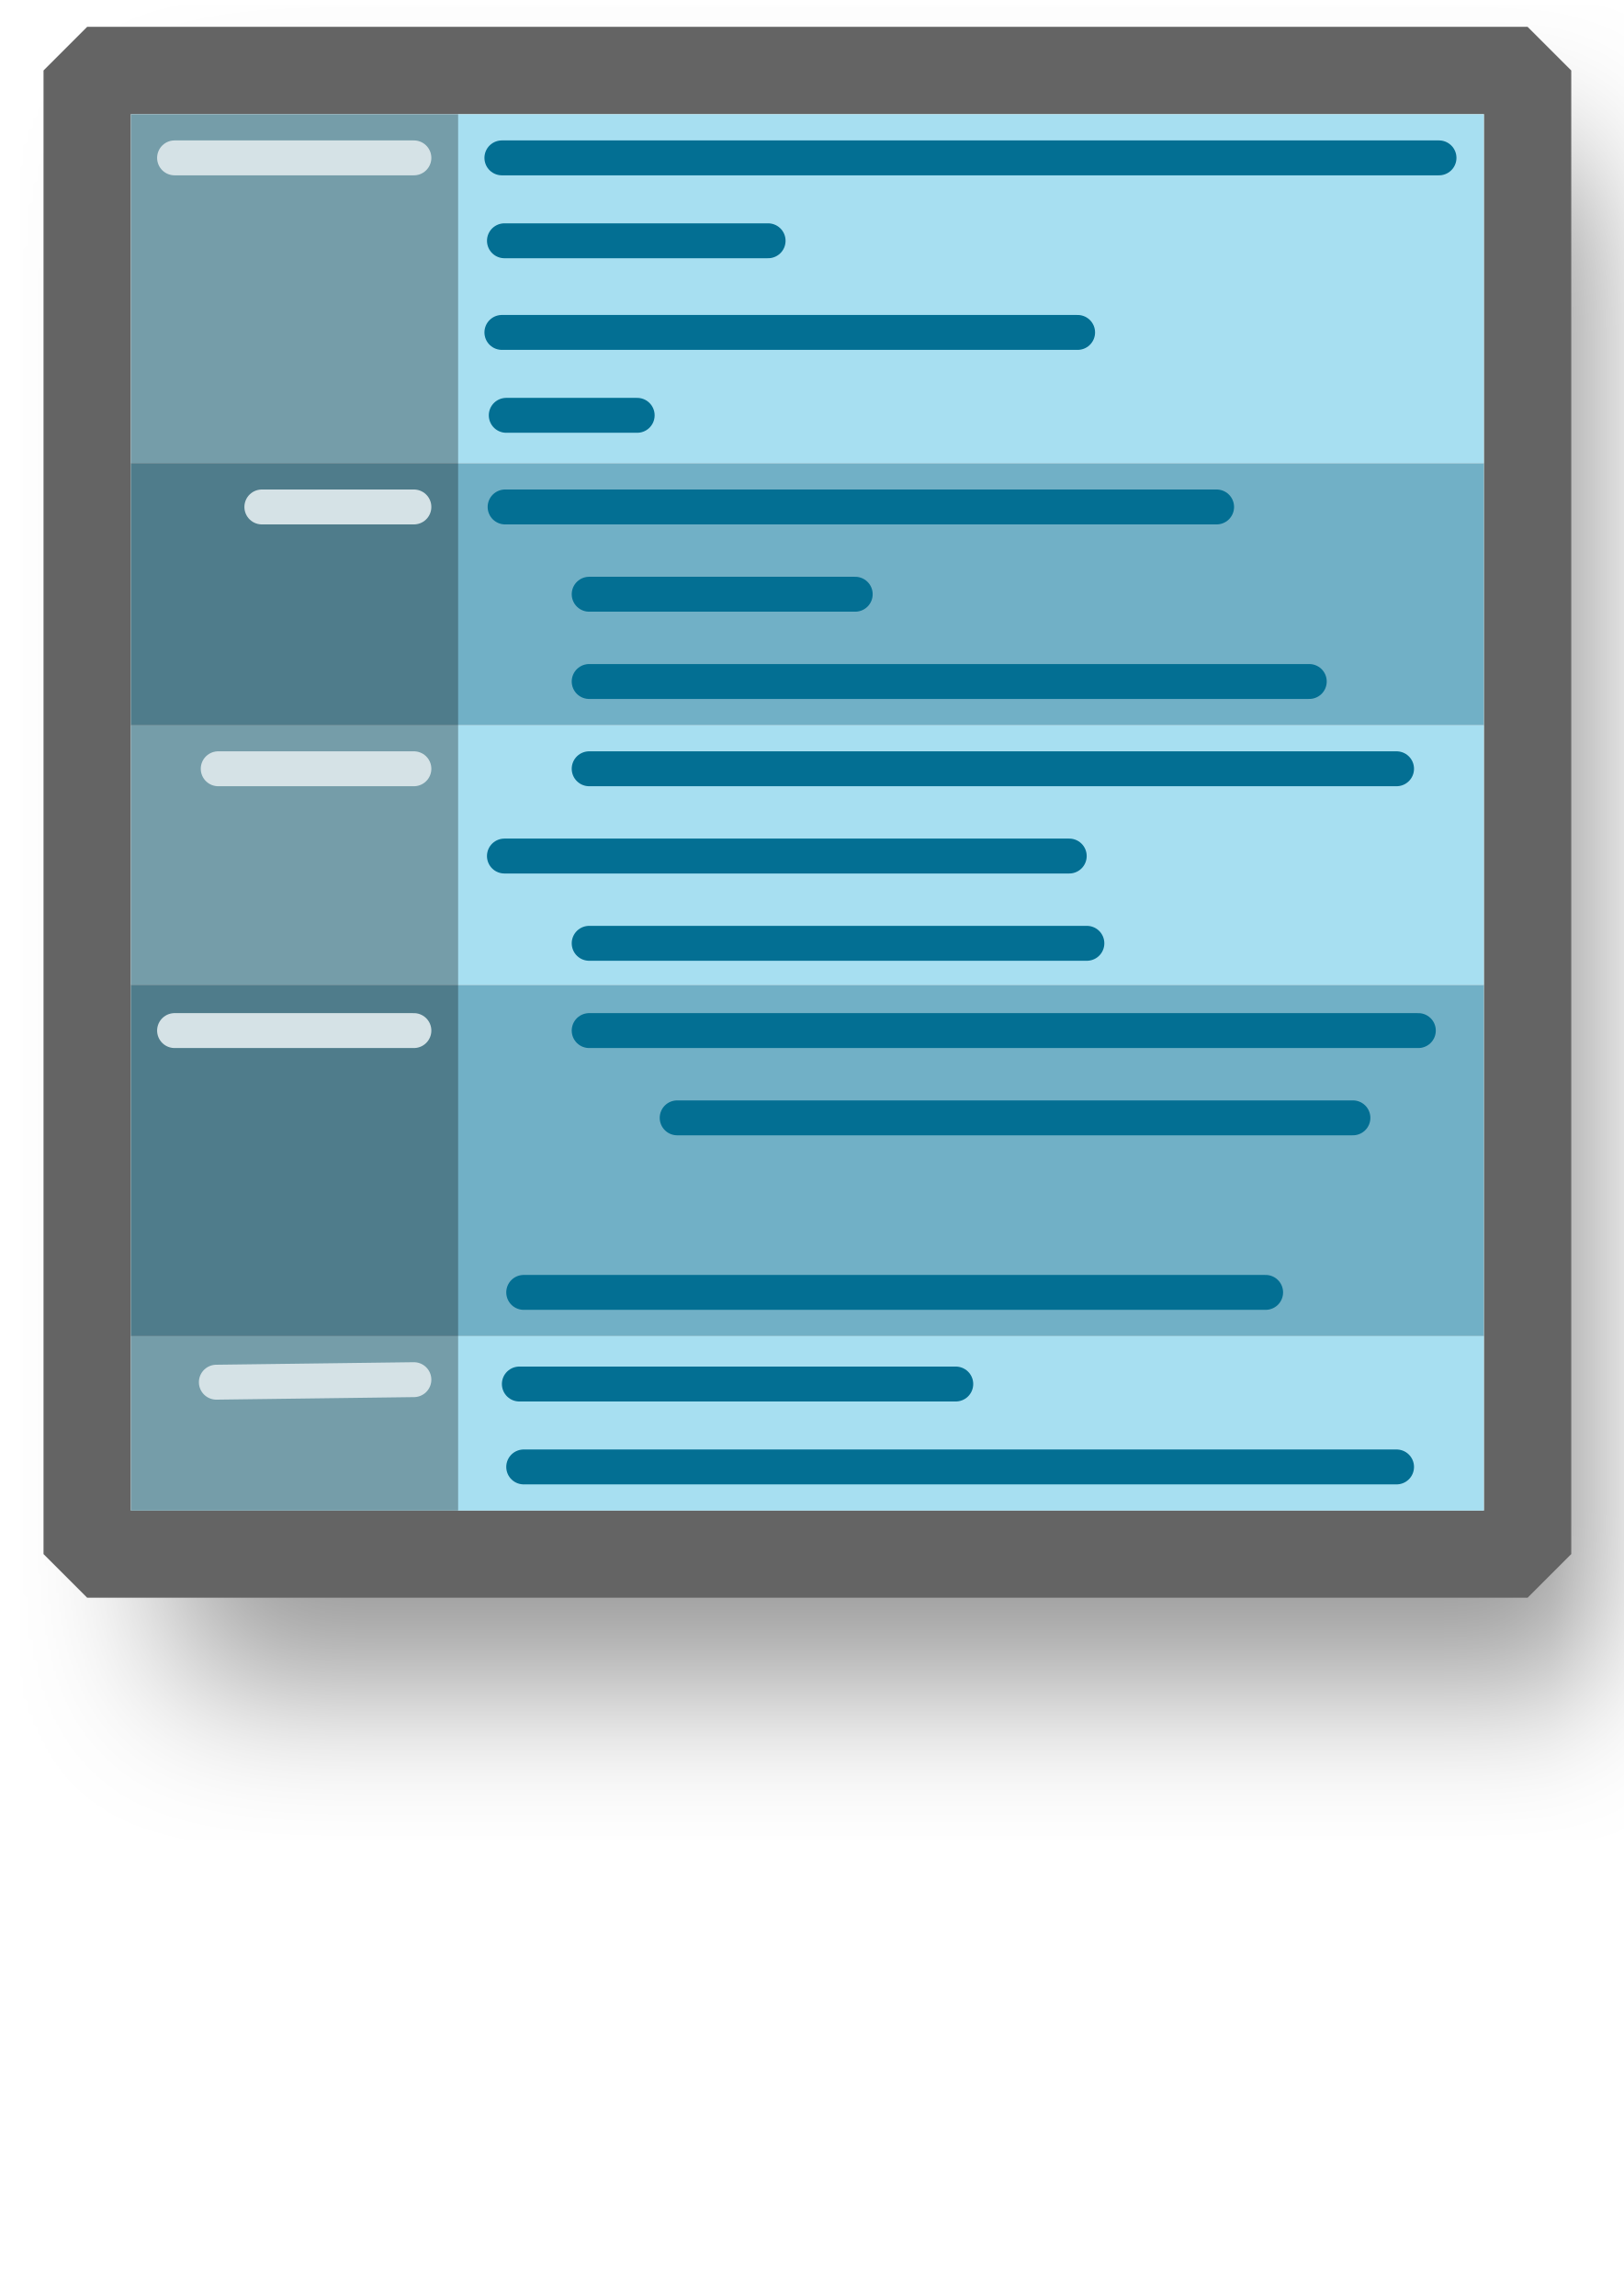
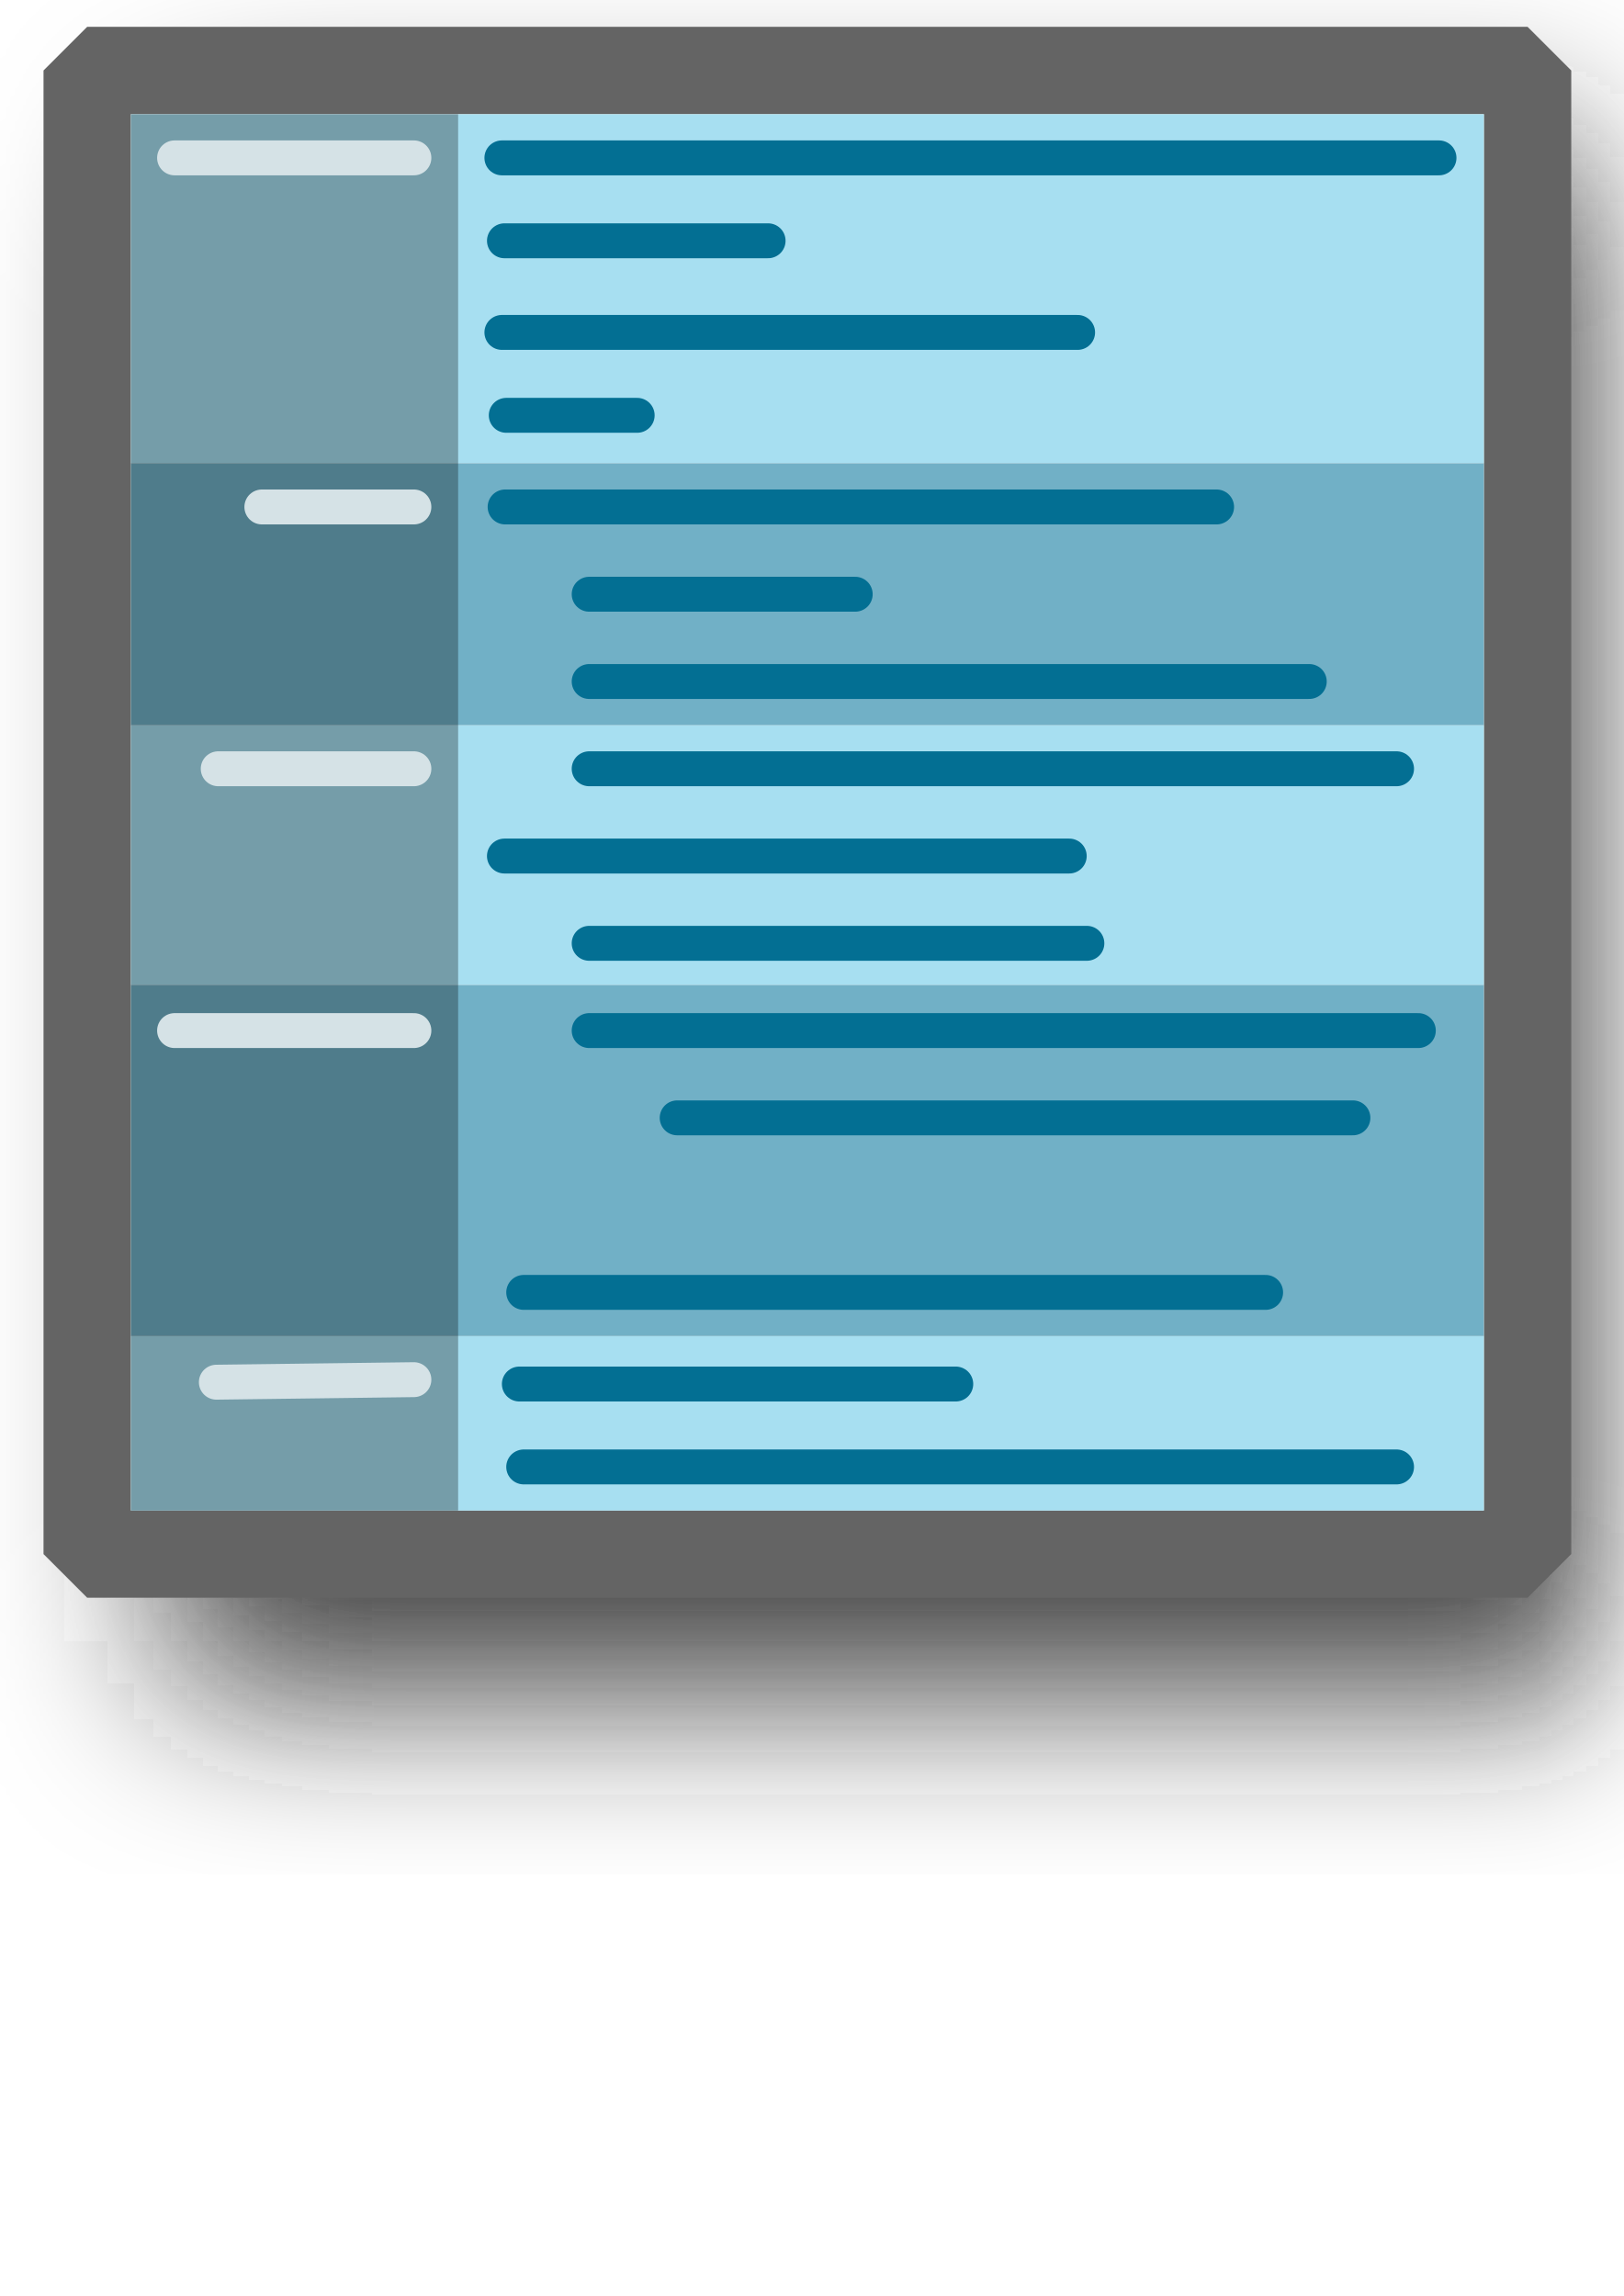
<svg xmlns="http://www.w3.org/2000/svg" width="744.094" height="1052.362" id="svg4210">
  <defs id="defs4212">
    <marker orient="auto" refY="0.0" refX="0.0" id="TriangleOutL" style="overflow:visible">
      <path id="path4417" d="M 5.77,0.0 L -2.88,5.0 L -2.88,-5.0 L 5.77,0.0 z " style="fill-rule:evenodd;stroke:#000000;stroke-width:1.0pt;marker-start:none" transform="scale(0.8)" />
    </marker>
    <marker orient="auto" refY="0.0" refX="0.0" id="SemiCircleIn" style="overflow:visible">
      <path id="path4435" d="M -0.375,-0.046 C -0.375,2.714 1.865,4.954 4.625,4.954 L 4.625,-5.046 C 1.865,-5.046 -0.375,-2.806 -0.375,-0.046 z " style="fill-rule:evenodd;stroke:#000000;stroke-width:1.0pt;marker-start:none;marker-end:none" transform="scale(0.6)" />
    </marker>
    <marker orient="auto" refY="0.0" refX="0.0" id="Arrow2Mstart" style="overflow:visible">
      <path id="path4343" style="font-size:12.0;fill-rule:evenodd;stroke-width:0.625;stroke-linejoin:round" d="M 8.719,4.034 L -2.207,0.016 L 8.719,-4.002 C 6.973,-1.63 6.983,1.616 8.719,4.034 z " transform="scale(0.6) translate(0,0)" />
    </marker>
    <marker orient="auto" refY="0.0" refX="0.0" id="Arrow2Lstart" style="overflow:visible">
      <path id="path4337" style="font-size:12.0;fill-rule:evenodd;stroke-width:0.625;stroke-linejoin:round" d="M 8.719,4.034 L -2.207,0.016 L 8.719,-4.002 C 6.973,-1.63 6.983,1.616 8.719,4.034 z " transform="scale(1.1) translate(1,0)" />
    </marker>
    <marker orient="auto" refY="0.0" refX="0.0" id="Arrow1Lstart" style="overflow:visible">
      <path id="path4319" d="M 0.0,0.0 L 5.0,-5.0 L -12.5,0.0 L 5.0,5.0 L 0.0,0.0 z " style="fill-rule:evenodd;stroke:#000000;stroke-width:1.0pt;marker-start:none" transform="scale(0.8) translate(12.5,0)" />
    </marker>
-     <filter x="-0.122" width="1.244" y="-0.118" height="1.237" id="filter3438">
-       <feGaussianBlur stdDeviation="34.503" id="feGaussianBlur3440" />
+     <filter x="-0.146" width="1.292" y="-0.142" height="1.284" id="filter3409">
+       <feGaussianBlur stdDeviation="41.403" id="feGaussianBlur3411" />
    </filter>
  </defs>
  <g id="layer1">
    <rect style="opacity:1;fill:none;fill-opacity:1;stroke:none;stroke-width:20;stroke-linecap:round;stroke-linejoin:bevel;stroke-miterlimit:4;stroke-dasharray:none;stroke-dashoffset:0;stroke-opacity:1" id="rect3442" width="780" height="800" x="20" y="12.362" />
-     <rect y="82.362" x="89.886" height="680.001" width="660.114" id="rect3396" style="opacity:0.4;fill:#000000;fill-opacity:1;stroke:#000000;stroke-width:20;stroke-linecap:butt;stroke-linejoin:bevel;stroke-miterlimit:4;stroke-dasharray:none;stroke-dashoffset:0;stroke-opacity:1;filter:url(#filter3438)" />
+     <rect y="82.362" x="89.886" height="680.001" width="660.114" id="rect3396" style="opacity:1;fill:#444444;fill-opacity:1;stroke:#000000;stroke-width:20;stroke-linecap:butt;stroke-linejoin:bevel;stroke-miterlimit:4;stroke-dasharray:none;stroke-dashoffset:0;stroke-opacity:1;filter:url(#filter3409)" />
    <rect style="opacity:1;fill:#edede7;fill-opacity:1;stroke:#646464;stroke-width:40;stroke-linecap:butt;stroke-miterlimit:4;stroke-dasharray:none;stroke-dashoffset:0;stroke-opacity:1;stroke-linejoin:bevel" id="rect3302" width="660.114" height="680.001" x="39.943" y="32.305" />
    <rect style="opacity:1;fill:#a7dff1;fill-opacity:1;stroke:none;stroke-width:16;stroke-linecap:butt;stroke-miterlimit:4;stroke-dasharray:none;stroke-dashoffset:0;stroke-opacity:1" id="rect3495" width="620" height="80" x="60" y="612.362" />
    <rect y="332.362" x="60" height="119.12" width="620" id="rect3493" style="opacity:1;fill:#a7dff1;fill-opacity:1;stroke:none;stroke-width:16;stroke-linecap:butt;stroke-miterlimit:4;stroke-dasharray:none;stroke-dashoffset:0;stroke-opacity:1" />
    <rect style="opacity:1;fill:#71b0c6;fill-opacity:1;stroke:none;stroke-width:16;stroke-linecap:butt;stroke-miterlimit:4;stroke-dasharray:none;stroke-dashoffset:0;stroke-opacity:1" id="rect3368" width="620" height="160.88" x="60" y="451.482" />
    <rect style="opacity:1;fill:#a7dff1;fill-opacity:1;stroke:none;stroke-width:16;stroke-linecap:butt;stroke-miterlimit:4;stroke-dasharray:none;stroke-dashoffset:0;stroke-opacity:1" id="rect3362" width="620" height="160" x="60" y="52.362" />
    <rect style="opacity:1;fill:#71b0c6;fill-opacity:1;stroke:none;stroke-width:16;stroke-linecap:butt;stroke-miterlimit:4;stroke-dasharray:none;stroke-dashoffset:0;stroke-opacity:1" id="rect3364" width="620" height="120" x="60" y="212.362" />
    <rect y="52.362" x="60" height="640" width="149.948" id="rect3497" style="opacity:0.3;fill:#000000;fill-opacity:1;stroke:none;stroke-width:16;stroke-linecap:butt;stroke-miterlimit:4;stroke-dasharray:none;stroke-dashoffset:0;stroke-opacity:1" />
    <path style="fill:none;fill-rule:evenodd;stroke:#036f93;stroke-width:16;stroke-linecap:round;stroke-linejoin:miter;stroke-opacity:1;stroke-miterlimit:4;stroke-dasharray:none" d="M 230,72.362 L 659.451,72.362" id="path3330" />
    <path id="path3332" d="M 231.171,110.362 L 352,110.362" style="fill:none;fill-rule:evenodd;stroke:#036f93;stroke-width:16;stroke-linecap:round;stroke-linejoin:miter;stroke-miterlimit:4;stroke-dasharray:none;stroke-opacity:1" />
    <path style="fill:none;fill-rule:evenodd;stroke:#036f93;stroke-width:16;stroke-linecap:round;stroke-linejoin:miter;stroke-miterlimit:4;stroke-dasharray:none;stroke-opacity:1" d="M 230,152.362 L 493.837,152.362" id="path3334" />
    <path id="path3336" d="M 232,190.362 L 292,190.362" style="fill:none;fill-rule:evenodd;stroke:#036f93;stroke-width:16;stroke-linecap:round;stroke-linejoin:miter;stroke-miterlimit:4;stroke-dasharray:none;stroke-opacity:1" />
    <path style="fill:none;fill-rule:evenodd;stroke:#036f93;stroke-width:16;stroke-linecap:round;stroke-linejoin:miter;stroke-miterlimit:4;stroke-dasharray:none;stroke-opacity:1" d="M 231.475,232.362 L 557.535,232.362" id="path3338" />
    <path id="path3340" d="M 270,272.362 L 391.921,272.362" style="fill:none;fill-rule:evenodd;stroke:#036f93;stroke-width:16;stroke-linecap:round;stroke-linejoin:miter;stroke-miterlimit:4;stroke-dasharray:none;stroke-opacity:1" />
    <path style="fill:none;fill-rule:evenodd;stroke:#036f93;stroke-width:16;stroke-linecap:round;stroke-linejoin:miter;stroke-miterlimit:4;stroke-dasharray:none;stroke-opacity:1" d="M 270,312.362 L 600,312.362" id="path3342" />
    <path id="path3344" d="M 270,352.362 L 640,352.362" style="fill:none;fill-rule:evenodd;stroke:#036f93;stroke-width:16;stroke-linecap:round;stroke-linejoin:miter;stroke-miterlimit:4;stroke-dasharray:none;stroke-opacity:1" />
    <path style="fill:none;fill-rule:evenodd;stroke:#036f93;stroke-width:16;stroke-linecap:round;stroke-linejoin:miter;stroke-miterlimit:4;stroke-dasharray:none;stroke-opacity:1" d="M 231.16,392.362 L 490,392.362" id="path3346" />
    <path id="path3348" d="M 270,432.362 L 498.084,432.362" style="fill:none;fill-rule:evenodd;stroke:#036f93;stroke-width:16;stroke-linecap:round;stroke-linejoin:miter;stroke-miterlimit:4;stroke-dasharray:none;stroke-opacity:1" />
    <path style="fill:none;fill-rule:evenodd;stroke:#036f93;stroke-width:16;stroke-linecap:round;stroke-linejoin:miter;stroke-miterlimit:4;stroke-dasharray:none;stroke-opacity:1" d="M 270,472.362 L 649.983,472.362" id="path3350" />
    <path id="path3352" d="M 310.328,512.362 L 620,512.362" style="fill:none;fill-rule:evenodd;stroke:#036f93;stroke-width:16;stroke-linecap:round;stroke-linejoin:miter;stroke-miterlimit:4;stroke-dasharray:none;stroke-opacity:1" />
    <path id="path3356" d="M 240,592.362 L 580,592.362" style="fill:none;fill-rule:evenodd;stroke:#036f93;stroke-width:16;stroke-linecap:round;stroke-linejoin:miter;stroke-miterlimit:4;stroke-dasharray:none;stroke-opacity:1" />
    <path style="fill:none;fill-rule:evenodd;stroke:#036f93;stroke-width:16;stroke-linecap:round;stroke-linejoin:miter;stroke-miterlimit:4;stroke-dasharray:none;stroke-opacity:1" d="M 238,634.362 L 438,634.362" id="path3358" />
    <path id="path3360" d="M 240,672.362 L 640,672.362" style="fill:none;fill-rule:evenodd;stroke:#036f93;stroke-width:16;stroke-linecap:round;stroke-linejoin:miter;stroke-miterlimit:4;stroke-dasharray:none;stroke-opacity:1" />
    <path id="path3612" d="M 80,72.362 L 189.671,72.362" style="fill:none;fill-rule:evenodd;stroke:#d5e2e6;stroke-width:16;stroke-linecap:round;stroke-linejoin:miter;stroke-miterlimit:4;stroke-dasharray:none;stroke-opacity:1" />
    <path style="fill:none;fill-rule:evenodd;stroke:#d5e2e6;stroke-width:16;stroke-linecap:round;stroke-linejoin:miter;stroke-miterlimit:4;stroke-dasharray:none;stroke-opacity:1" d="M 120,232.362 L 189.671,232.362" id="path3616" />
    <path id="path3618" d="M 100,352.362 L 189.671,352.362" style="fill:none;fill-rule:evenodd;stroke:#d5e2e6;stroke-width:16;stroke-linecap:round;stroke-linejoin:miter;stroke-miterlimit:4;stroke-dasharray:none;stroke-opacity:1" />
    <path style="fill:none;fill-rule:evenodd;stroke:#d5e2e6;stroke-width:16;stroke-linecap:round;stroke-linejoin:miter;stroke-miterlimit:4;stroke-dasharray:none;stroke-opacity:1" d="M 99.146,633.522 L 189.671,632.362" id="path3620" />
    <path id="path3622" d="M 80,472.362 L 189.671,472.362" style="fill:none;fill-rule:evenodd;stroke:#d5e2e6;stroke-width:16;stroke-linecap:round;stroke-linejoin:miter;stroke-miterlimit:4;stroke-dasharray:none;stroke-opacity:1" />
  </g>
</svg>
